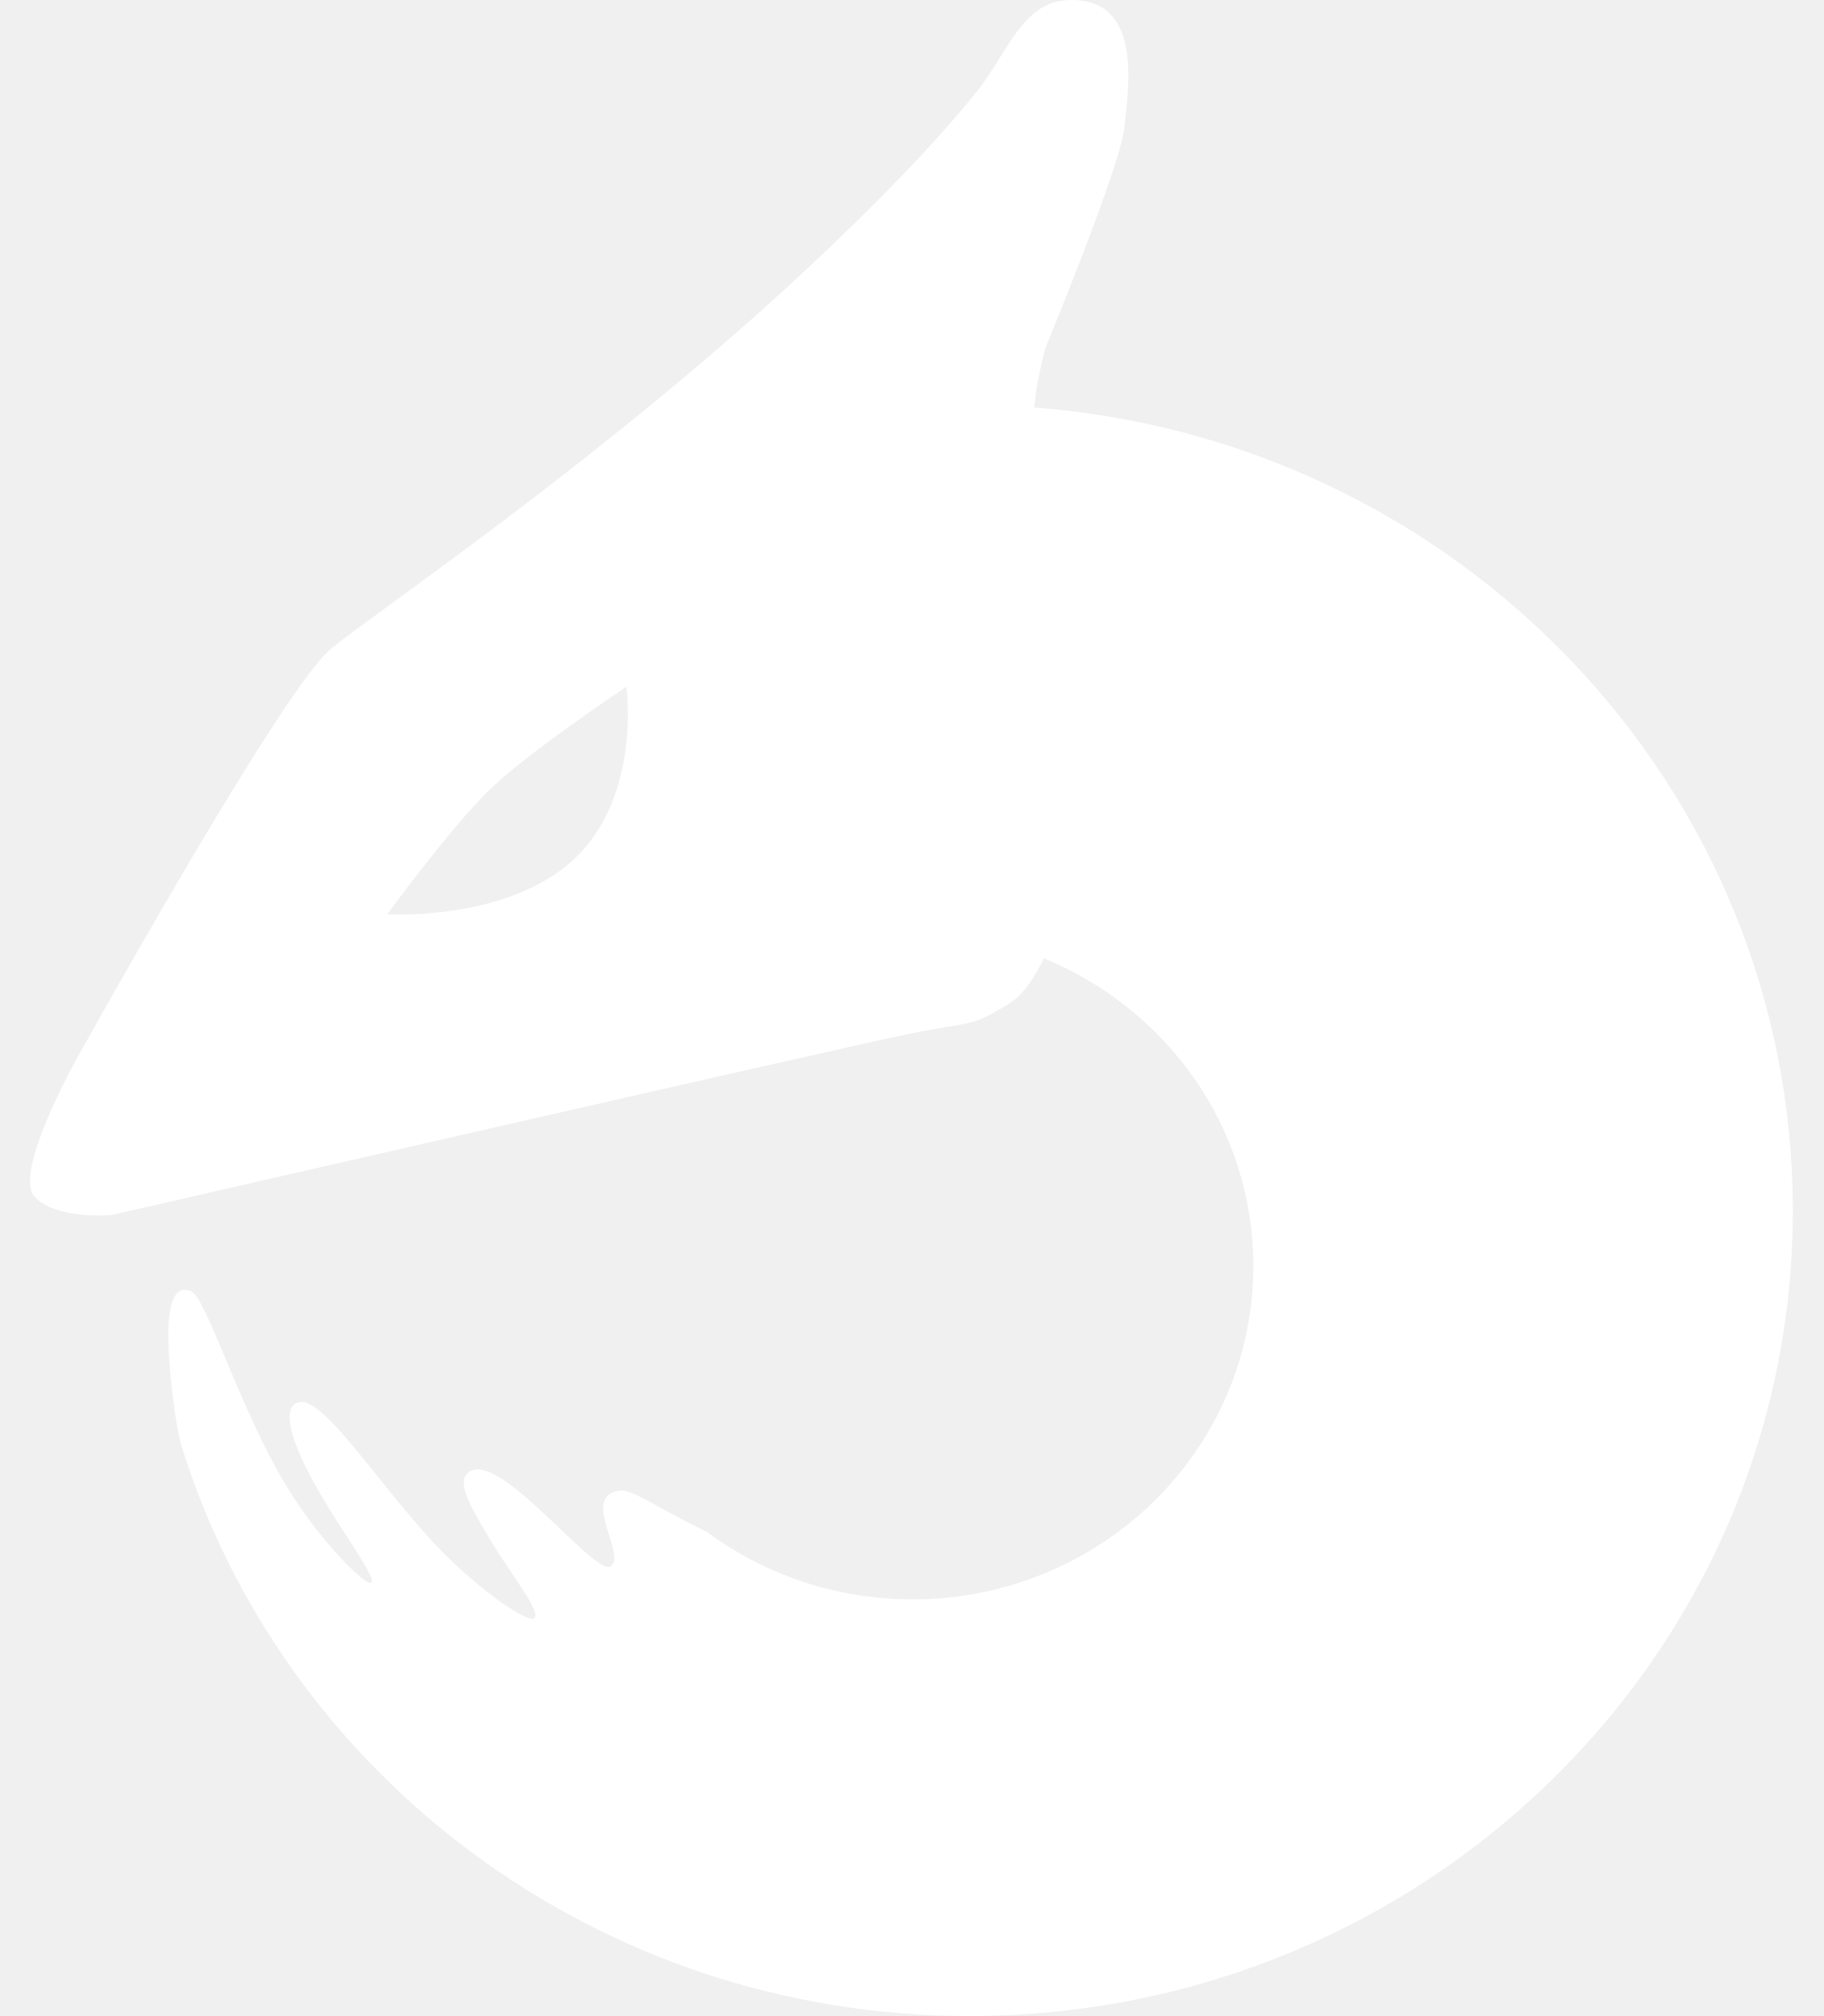
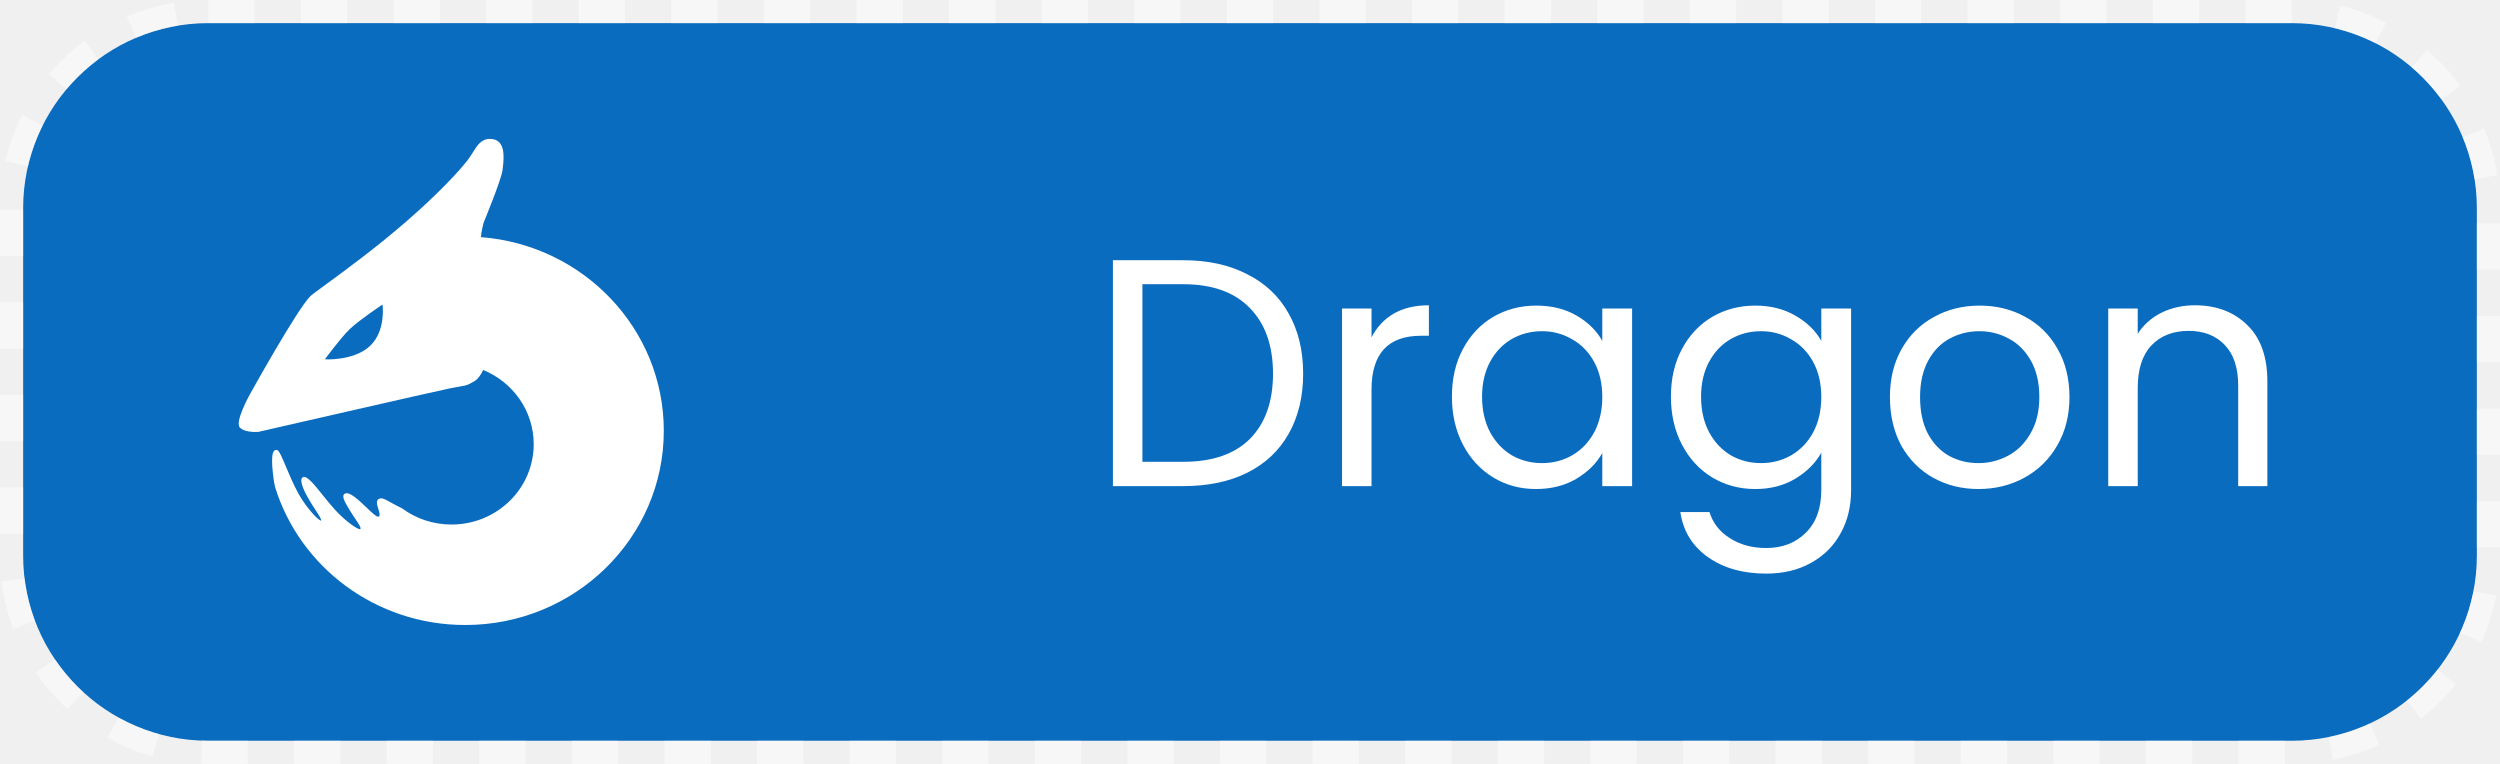
- <svg xmlns="http://www.w3.org/2000/svg" width="19" height="21" viewBox="0 0 19 21" fill="none">
-   <path fill-rule="evenodd" clip-rule="evenodd" d="M10.513 10.454C10.655 10.367 10.776 10.185 10.874 9.983C12.155 10.507 13.056 11.745 13.056 13.188C13.056 15.106 11.466 16.66 9.506 16.66C8.701 16.66 7.959 16.398 7.363 15.957C7.168 15.864 7.007 15.775 6.876 15.703C6.672 15.59 6.538 15.516 6.454 15.527C6.21 15.561 6.281 15.787 6.345 15.991C6.389 16.13 6.43 16.26 6.367 16.313C6.3 16.369 6.086 16.165 5.835 15.926C5.494 15.6 5.086 15.211 4.894 15.328C4.742 15.421 4.89 15.671 5.07 15.978L5.084 16.001C5.16 16.131 5.249 16.263 5.329 16.383C5.494 16.628 5.626 16.825 5.56 16.859C5.48 16.899 4.922 16.523 4.453 16.001C4.272 15.799 4.096 15.581 3.933 15.378V15.378C3.576 14.934 3.278 14.563 3.111 14.607C2.91 14.66 3.062 15.074 3.286 15.473C3.39 15.66 3.513 15.85 3.619 16.014V16.014C3.785 16.27 3.91 16.464 3.865 16.488C3.803 16.52 3.263 15.993 2.895 15.328C2.677 14.934 2.494 14.498 2.346 14.145C2.185 13.762 2.065 13.476 1.986 13.448C1.712 13.348 1.712 13.907 1.822 14.713C1.837 14.818 1.858 14.929 1.884 15.041C2.95 18.489 6.224 21 10.098 21C14.835 21 18.676 17.244 18.676 12.61C18.676 8.199 15.197 4.583 10.776 4.245C10.782 4.037 10.89 3.625 10.89 3.625C10.89 3.625 11.671 1.737 11.712 1.333C11.715 1.307 11.718 1.278 11.722 1.247C11.77 0.811 11.861 0 11.163 0C10.791 0 10.618 0.277 10.42 0.594V0.594C10.344 0.716 10.264 0.843 10.168 0.963C9.476 1.827 8.313 2.906 7.653 3.481C6.259 4.696 4.891 5.694 4.093 6.276L4.093 6.277C3.73 6.541 3.485 6.72 3.409 6.794C2.838 7.351 0.79 11.045 0.79 11.045C0.79 11.045 0.128 12.23 0.363 12.47C0.599 12.711 1.166 12.656 1.166 12.656C1.166 12.656 8.793 10.906 9.475 10.768C9.659 10.731 9.789 10.71 9.889 10.693C10.159 10.649 10.208 10.64 10.513 10.454ZM5.121 8.206C4.712 8.595 4.033 9.524 4.033 9.524C4.033 9.524 5.294 9.601 5.989 8.941C6.684 8.28 6.525 7.154 6.525 7.154C6.525 7.154 5.53 7.817 5.121 8.206Z" fill="white" />
+ <svg xmlns="http://www.w3.org/2000/svg" width="108" height="33" viewBox="0 0 108 33" fill="none">
+   <rect x="1" y="1" width="106" height="31" rx="8" fill="#0A6CBF" />
+   <path fill-rule="evenodd" clip-rule="evenodd" d="M20.513 16.454C20.655 16.367 20.776 16.186 20.874 15.983C22.155 16.507 23.056 17.745 23.056 19.188C23.056 21.106 21.466 22.66 19.506 22.66C18.701 22.66 17.959 22.398 17.363 21.957C17.168 21.864 17.007 21.775 16.876 21.703C16.672 21.59 16.538 21.516 16.454 21.527C16.209 21.561 16.281 21.787 16.345 21.991C16.389 22.13 16.43 22.26 16.367 22.313C16.3 22.369 16.086 22.165 15.835 21.926C15.494 21.6 15.086 21.211 14.894 21.328C14.742 21.421 14.889 21.671 15.07 21.978L15.084 22.001C15.16 22.131 15.249 22.263 15.329 22.383C15.494 22.628 15.626 22.825 15.56 22.859C15.48 22.899 14.922 22.523 14.453 22.001C14.272 21.799 14.096 21.581 13.933 21.378V21.378C13.576 20.933 13.278 20.563 13.111 20.607C12.91 20.66 13.062 21.074 13.286 21.473C13.39 21.66 13.513 21.849 13.619 22.014V22.014C13.785 22.27 13.91 22.464 13.865 22.488C13.803 22.52 13.263 21.993 12.895 21.328C12.677 20.934 12.494 20.497 12.346 20.145C12.185 19.762 12.065 19.477 11.986 19.448C11.713 19.348 11.713 19.907 11.822 20.713C11.837 20.818 11.858 20.929 11.884 21.041C12.95 24.489 16.224 27 20.098 27C24.835 27 28.676 23.244 28.676 18.61C28.676 14.199 25.197 10.583 20.776 10.245C20.782 10.037 20.89 9.625 20.89 9.625C20.89 9.625 21.671 7.737 21.712 7.333C21.715 7.307 21.718 7.278 21.721 7.247C21.77 6.811 21.861 6 21.163 6C20.791 6 20.618 6.277 20.42 6.594V6.594C20.343 6.716 20.264 6.843 20.168 6.963C19.476 7.827 18.312 8.906 17.653 9.481C16.259 10.696 14.891 11.694 14.093 12.277L14.093 12.277C13.73 12.541 13.485 12.72 13.409 12.794C12.838 13.351 10.79 17.045 10.79 17.045C10.79 17.045 10.128 18.23 10.363 18.471C10.598 18.711 11.166 18.656 11.166 18.656C11.166 18.656 18.793 16.906 19.476 16.768C19.659 16.731 19.789 16.71 19.889 16.693C20.159 16.648 20.208 16.64 20.513 16.454ZM15.121 14.206C14.712 14.595 14.033 15.524 14.033 15.524C14.033 15.524 15.294 15.601 15.989 14.941C16.684 14.28 16.525 13.155 16.525 13.155C16.525 13.155 15.53 13.817 15.121 14.206Z" fill="white" />
+   <path d="M51.116 11.242C52.18 11.242 53.099 11.443 53.874 11.844C54.658 12.236 55.255 12.801 55.666 13.538C56.086 14.275 56.296 15.143 56.296 16.142C56.296 17.141 56.086 18.009 55.666 18.746C55.255 19.474 54.658 20.034 53.874 20.426C53.099 20.809 52.18 21 51.116 21H48.078V11.242H51.116ZM51.116 19.95C52.376 19.95 53.337 19.619 54 18.956C54.663 18.284 54.994 17.346 54.994 16.142C54.994 14.929 54.658 13.981 53.986 13.3C53.323 12.619 52.367 12.278 51.116 12.278H49.352V19.95H51.116ZM59.25 14.574C59.474 14.135 59.792 13.795 60.202 13.552C60.622 13.309 61.131 13.188 61.728 13.188V14.504H61.392C59.964 14.504 59.25 15.279 59.25 16.828V21H57.976V13.328H59.25V14.574ZM62.723 17.136C62.723 16.352 62.882 15.666 63.199 15.078C63.516 14.481 63.95 14.019 64.501 13.692C65.061 13.365 65.682 13.202 66.363 13.202C67.035 13.202 67.618 13.347 68.113 13.636C68.608 13.925 68.976 14.289 69.219 14.728V13.328H70.507V21H69.219V19.572C68.967 20.02 68.589 20.393 68.085 20.692C67.59 20.981 67.012 21.126 66.349 21.126C65.668 21.126 65.052 20.958 64.501 20.622C63.95 20.286 63.516 19.815 63.199 19.208C62.882 18.601 62.723 17.911 62.723 17.136ZM69.219 17.15C69.219 16.571 69.102 16.067 68.869 15.638C68.636 15.209 68.318 14.882 67.917 14.658C67.525 14.425 67.091 14.308 66.615 14.308C66.139 14.308 65.705 14.42 65.313 14.644C64.921 14.868 64.608 15.195 64.375 15.624C64.142 16.053 64.025 16.557 64.025 17.136C64.025 17.724 64.142 18.237 64.375 18.676C64.608 19.105 64.921 19.437 65.313 19.67C65.705 19.894 66.139 20.006 66.615 20.006C67.091 20.006 67.525 19.894 67.917 19.67C68.318 19.437 68.636 19.105 68.869 18.676C69.102 18.237 69.219 17.729 69.219 17.15ZM75.824 13.202C76.487 13.202 77.065 13.347 77.56 13.636C78.064 13.925 78.437 14.289 78.68 14.728V13.328H79.968V21.168C79.968 21.868 79.819 22.489 79.52 23.03C79.221 23.581 78.792 24.01 78.232 24.318C77.681 24.626 77.037 24.78 76.3 24.78C75.292 24.78 74.452 24.542 73.78 24.066C73.108 23.59 72.711 22.941 72.59 22.12H73.85C73.99 22.587 74.279 22.96 74.718 23.24C75.157 23.529 75.684 23.674 76.3 23.674C77 23.674 77.569 23.455 78.008 23.016C78.456 22.577 78.68 21.961 78.68 21.168V19.558C78.428 20.006 78.055 20.379 77.56 20.678C77.065 20.977 76.487 21.126 75.824 21.126C75.143 21.126 74.522 20.958 73.962 20.622C73.411 20.286 72.977 19.815 72.66 19.208C72.343 18.601 72.184 17.911 72.184 17.136C72.184 16.352 72.343 15.666 72.66 15.078C72.977 14.481 73.411 14.019 73.962 13.692C74.522 13.365 75.143 13.202 75.824 13.202ZM78.68 17.15C78.68 16.571 78.563 16.067 78.33 15.638C78.097 15.209 77.779 14.882 77.378 14.658C76.986 14.425 76.552 14.308 76.076 14.308C75.6 14.308 75.166 14.42 74.774 14.644C74.382 14.868 74.069 15.195 73.836 15.624C73.603 16.053 73.486 16.557 73.486 17.136C73.486 17.724 73.603 18.237 73.836 18.676C74.069 19.105 74.382 19.437 74.774 19.67C75.166 19.894 75.6 20.006 76.076 20.006C76.552 20.006 76.986 19.894 77.378 19.67C77.779 19.437 78.097 19.105 78.33 18.676C78.563 18.237 78.68 17.729 78.68 17.15ZM85.467 21.126C84.748 21.126 84.095 20.963 83.507 20.636C82.928 20.309 82.471 19.847 82.135 19.25C81.808 18.643 81.645 17.943 81.645 17.15C81.645 16.366 81.813 15.675 82.149 15.078C82.494 14.471 82.961 14.009 83.549 13.692C84.137 13.365 84.795 13.202 85.523 13.202C86.251 13.202 86.909 13.365 87.497 13.692C88.085 14.009 88.547 14.467 88.883 15.064C89.228 15.661 89.401 16.357 89.401 17.15C89.401 17.943 89.224 18.643 88.869 19.25C88.524 19.847 88.052 20.309 87.455 20.636C86.858 20.963 86.195 21.126 85.467 21.126ZM85.467 20.006C85.924 20.006 86.354 19.899 86.755 19.684C87.156 19.469 87.478 19.147 87.721 18.718C87.973 18.289 88.099 17.766 88.099 17.15C88.099 16.534 87.978 16.011 87.735 15.582C87.492 15.153 87.175 14.835 86.783 14.63C86.391 14.415 85.966 14.308 85.509 14.308C85.042 14.308 84.613 14.415 84.221 14.63C83.838 14.835 83.53 15.153 83.297 15.582C83.064 16.011 82.947 16.534 82.947 17.15C82.947 17.775 83.059 18.303 83.283 18.732C83.516 19.161 83.824 19.483 84.207 19.698C84.59 19.903 85.01 20.006 85.467 20.006ZM94.814 13.188C95.747 13.188 96.503 13.473 97.082 14.042C97.661 14.602 97.95 15.414 97.95 16.478V21H96.69V16.66C96.69 15.895 96.499 15.311 96.116 14.91C95.733 14.499 95.211 14.294 94.548 14.294C93.876 14.294 93.339 14.504 92.938 14.924C92.546 15.344 92.35 15.955 92.35 16.758V21H91.076V13.328H92.35V14.42C92.602 14.028 92.943 13.725 93.372 13.51C93.811 13.295 94.291 13.188 94.814 13.188Z" fill="white" />
+   <rect x="0.5" y="0.5" width="107" height="32" rx="8.5" stroke="white" stroke-opacity="0.47" stroke-dasharray="2 2" />
</svg>
